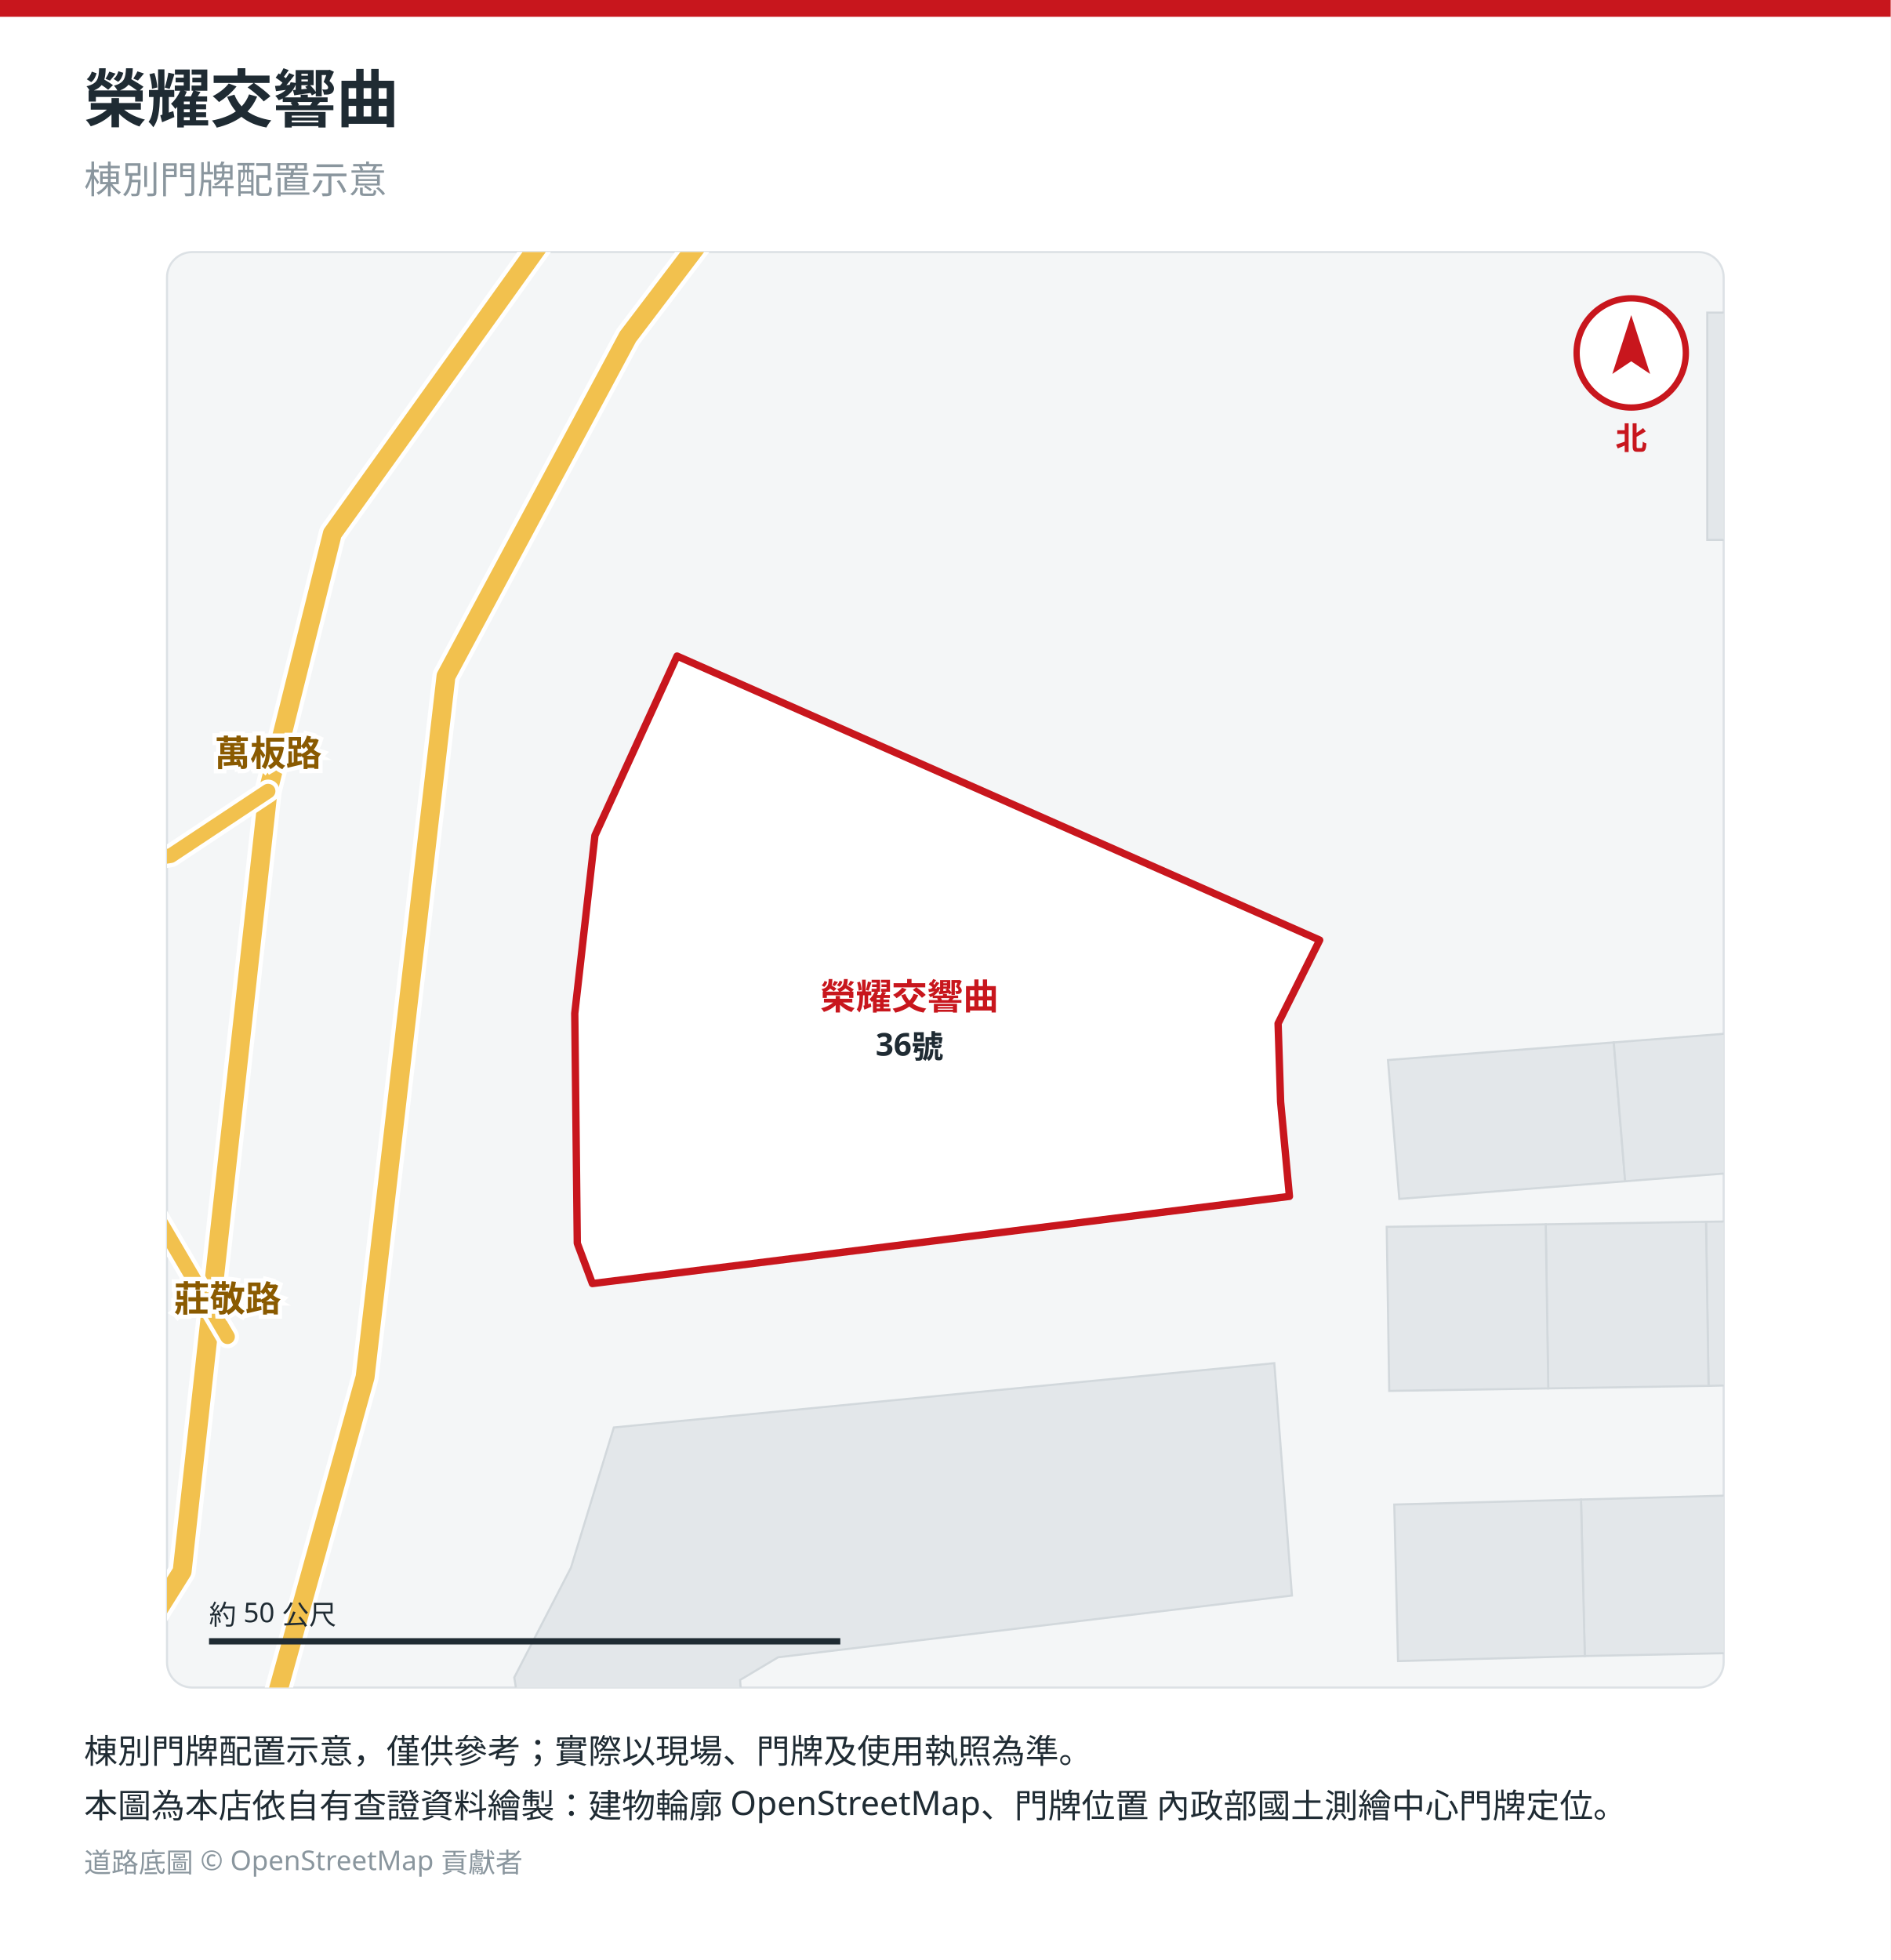
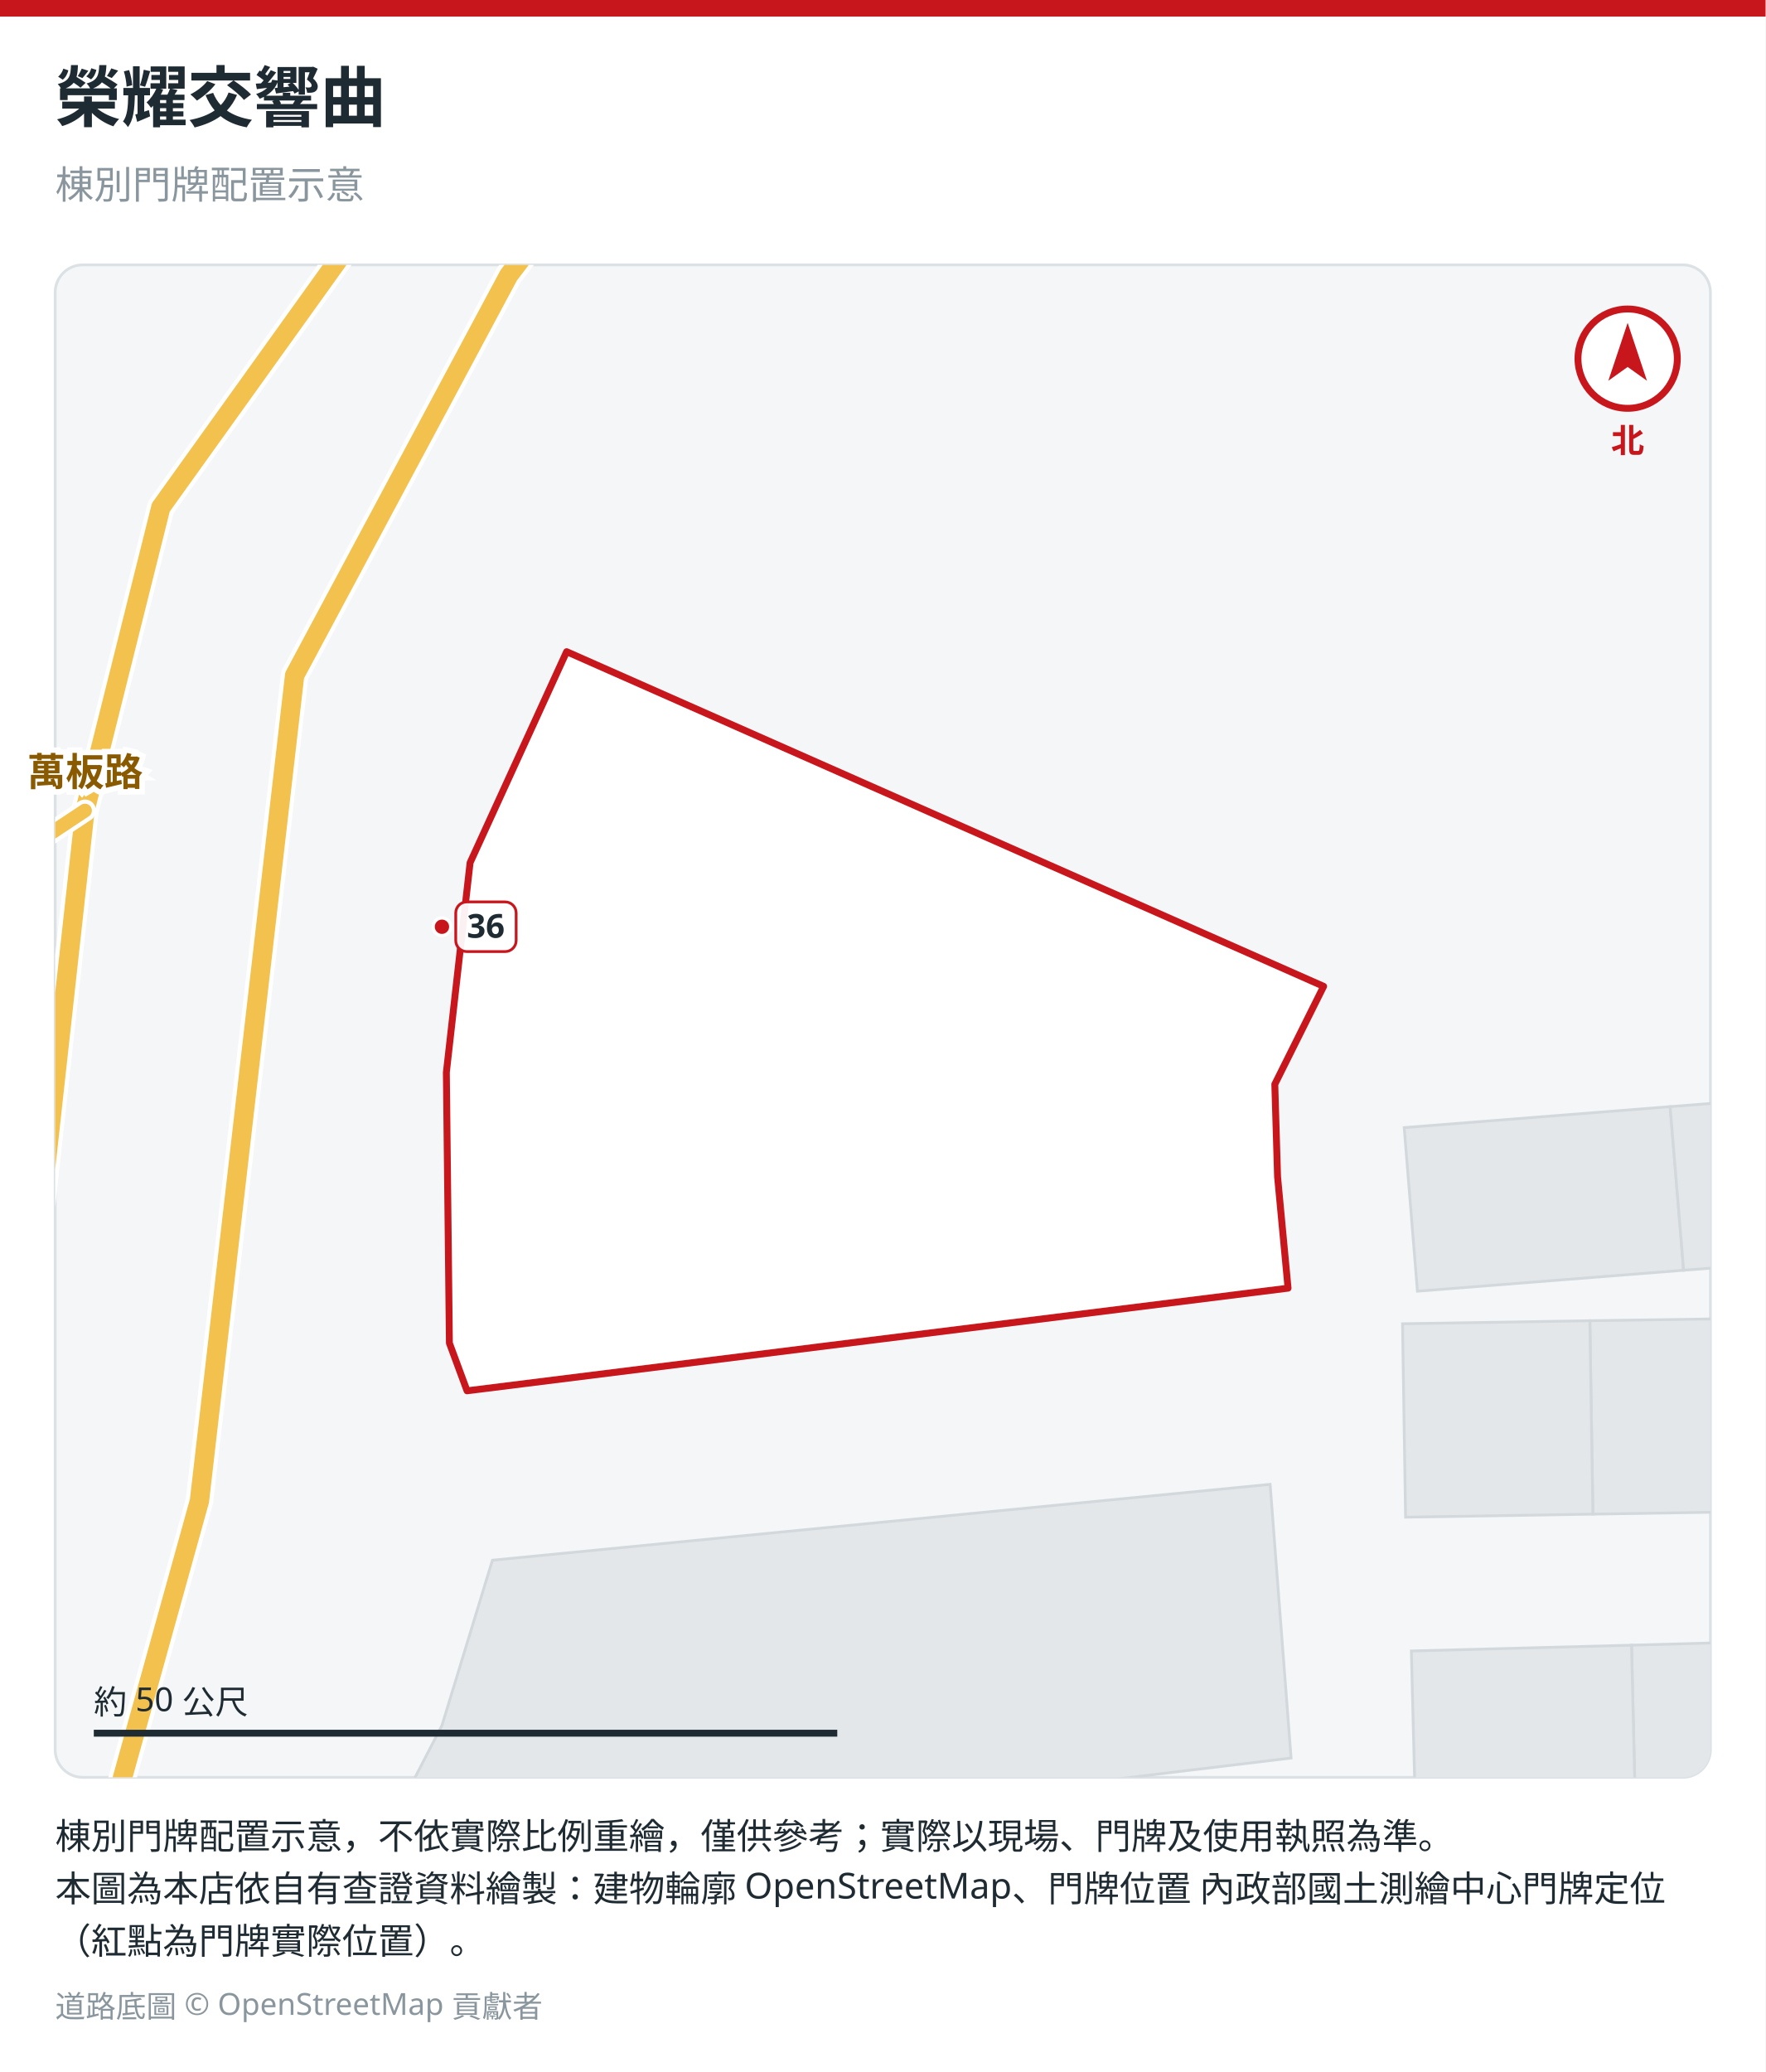
- <svg xmlns="http://www.w3.org/2000/svg" viewBox="0 0 900 933" width="900" height="933" font-family="Noto Sans TC, Microsoft JhengHei, PingFang TC, sans-serif">
+ <svg xmlns="http://www.w3.org/2000/svg" viewBox="0 0 640 751" preserveAspectRatio="xMidYMin meet" style="width:100%;height:auto;max-width:1280px" font-family="Noto Sans TC, Microsoft JhengHei, PingFang TC, sans-serif">
  <rect width="100%" height="100%" fill="#FFFFFF" />
-   <rect width="100%" height="8" fill="#C8161D" />
-   <text x="40" y="58" font-size="30" font-weight="700" fill="#1F2B33">榮耀交響曲</text>
-   <text x="40" y="92" font-size="18" fill="#8A969E">棟別門牌配置示意</text>
+   <rect width="100%" height="6" fill="#C8161D" />
+   <text x="20" y="44" font-size="24" font-weight="700" fill="#1F2B33">榮耀交響曲</text>
+   <text x="20" y="72" font-size="14" fill="#8A969E">棟別門牌配置示意</text>
  <defs>
    <clipPath id="c">
-       <rect x="79.5" y="120.0" width="741.0" height="683.3" rx="12" />
+       <rect x="20.0" y="96.0" width="600.0" height="548.2" rx="10" />
    </clipPath>
  </defs>
-   <rect x="79.5" y="120.0" width="741.0" height="683.3" rx="12" fill="#F4F6F7" stroke="#DCE1E5" />
+   <rect x="20.0" y="96.0" width="600.0" height="548.2" rx="10" fill="#F4F6F7" stroke="#DCE1E5" />
  <g clip-path="url(#c)">
-     <path d="M292.2,679.5 L271.8,746.2 L244.8,798.5 L261.6,902.5 L280.8,889.3 L358.4,885.1 L352.3,799.7 L370.4,788.9 L615.0,759.5 L606.6,648.9 Z" fill="#E3E7EA" stroke="#D2D8DC" stroke-width="1" />
-     <path d="M-26.3,-52.5 L-102.0,-11.6 L-154.3,-107.2 L-78.0,-148.6 L-65.4,-126.4 L-41.3,-139.0 L-13.7,-88.5 L-38.9,-75.3 Z" fill="#E3E7EA" stroke="#D2D8DC" stroke-width="1" />
-     <path d="M-130.3,621.2 L-8.9,546.1 L-0.4,537.1 L0.8,523.9 L-1.6,511.8 L-92.4,362.8 L-175.3,417.5 L-137.5,473.4 L-127.3,466.8 L-93.6,512.5 L-112.2,522.7 L-127.9,502.8 L-181.3,539.5 L-158.5,573.8 L-163.9,576.2 L-148.9,599.6 L-144.7,596.6 Z" fill="#E3E7EA" stroke="#D2D8DC" stroke-width="1" />
-     <path d="M321.1,1075.0 L322.9,887.5 L423.3,885.7 L422.1,992.0 L478.0,992.0 L478.6,885.7 L577.1,886.9 L575.9,1076.8 Z" fill="#E3E7EA" stroke="#D2D8DC" stroke-width="1" />
-     <path d="M991.8,89.3 L994.2,24.4 L1067.5,26.8 L1065.7,91.8 Z" fill="#E3E7EA" stroke="#D2D8DC" stroke-width="1" />
-     <path d="M827.7,34.1 L914.9,35.9 L913.7,106.2 L826.5,104.4 Z" fill="#E3E7EA" stroke="#D2D8DC" stroke-width="1" />
-     <path d="M624.0,76.1 L625.8,19.6 L816.3,25.0 L814.5,82.1 Z" fill="#E3E7EA" stroke="#D2D8DC" stroke-width="1" />
-     <path d="M812.1,581.6 L887.8,580.4 L889.0,657.9 L813.3,659.7 Z" fill="#E3E7EA" stroke="#D2D8DC" stroke-width="1" />
-     <path d="M735.8,582.8 L812.1,581.6 L813.3,659.7 L737.0,660.9 Z" fill="#E3E7EA" stroke="#D2D8DC" stroke-width="1" />
-     <path d="M660.1,584.0 L735.8,582.8 L737.0,660.9 L661.3,662.1 Z" fill="#E3E7EA" stroke="#D2D8DC" stroke-width="1" />
-     <path d="M773.6,562.3 L666.1,570.7 L660.7,504.6 L768.2,496.2 Z" fill="#E3E7EA" stroke="#D2D8DC" stroke-width="1" />
-     <path d="M881.2,553.9 L773.6,562.3 L768.2,496.2 L875.8,487.8 Z" fill="#E3E7EA" stroke="#D2D8DC" stroke-width="1" />
-     <path d="M1035.1,562.9 L960.6,564.7 L957.5,470.4 L1032.7,468.6 Z" fill="#E3E7EA" stroke="#D2D8DC" stroke-width="1" />
-     <path d="M1148.1,552.1 L1045.3,555.1 L1043.5,487.2 L1146.3,484.2 Z" fill="#E3E7EA" stroke="#D2D8DC" stroke-width="1" />
-     <path d="M1055.5,648.3 L956.3,650.7 L954.5,580.4 L1053.7,577.4 Z" fill="#E3E7EA" stroke="#D2D8DC" stroke-width="1" />
-     <path d="M1154.7,645.3 L1055.5,648.3 L1053.7,577.4 L1152.9,575.0 Z" fill="#E3E7EA" stroke="#D2D8DC" stroke-width="1" />
-     <path d="M978.0,1025.1 L1077.7,1022.1 L1079.5,1094.8 L979.8,1097.8 Z" fill="#E3E7EA" stroke="#D2D8DC" stroke-width="1" />
-     <path d="M970.8,927.7 L1069.9,925.3 L1072.3,998.1 L972.6,1000.5 Z" fill="#E3E7EA" stroke="#D2D8DC" stroke-width="1" />
-     <path d="M1059.7,799.1 L1159.5,796.1 L1161.9,868.8 L1062.1,871.8 Z" fill="#E3E7EA" stroke="#D2D8DC" stroke-width="1" />
-     <path d="M959.9,801.5 L1059.7,799.1 L1062.1,871.8 L962.4,874.3 Z" fill="#E3E7EA" stroke="#D2D8DC" stroke-width="1" />
-     <path d="M1059.1,710.2 L1158.9,707.2 L1160.7,779.9 L1060.9,782.9 Z" fill="#E3E7EA" stroke="#D2D8DC" stroke-width="1" />
-     <path d="M959.3,712.6 L1059.1,710.2 L1060.9,782.9 L961.2,785.3 Z" fill="#E3E7EA" stroke="#D2D8DC" stroke-width="1" />
-     <path d="M719.6,1037.1 L719.6,1101.4 L681.1,1101.4 L681.1,1037.1 Z" fill="#E3E7EA" stroke="#D2D8DC" stroke-width="1" />
-     <path d="M863.8,1036.5 L936.5,1036.5 L936.5,1100.8 L864.4,1100.8 Z" fill="#E3E7EA" stroke="#D2D8DC" stroke-width="1" />
-     <path d="M791.7,1037.1 L863.8,1036.5 L864.4,1100.8 L791.7,1101.4 Z" fill="#E3E7EA" stroke="#D2D8DC" stroke-width="1" />
-     <path d="M719.6,1037.1 L791.7,1037.1 L791.7,1101.4 L719.6,1101.4 Z" fill="#E3E7EA" stroke="#D2D8DC" stroke-width="1" />
-     <path d="M718.9,936.8 L720.8,1007.7 L675.1,1008.9 L673.9,937.4 Z" fill="#E3E7EA" stroke="#D2D8DC" stroke-width="1" />
-     <path d="M860.2,934.4 L931.1,933.1 L932.3,1004.1 L862.0,1005.3 Z" fill="#E3E7EA" stroke="#D2D8DC" stroke-width="1" />
-     <path d="M789.9,935.6 L860.2,934.4 L862.0,1005.3 L791.1,1006.5 Z" fill="#E3E7EA" stroke="#D2D8DC" stroke-width="1" />
-     <path d="M718.9,936.8 L789.9,935.6 L791.1,1006.5 L720.8,1007.7 Z" fill="#E3E7EA" stroke="#D2D8DC" stroke-width="1" />
-     <path d="M666.1,813.6 L755.0,811.1 L756.8,885.7 L667.9,888.1 Z" fill="#E3E7EA" stroke="#D2D8DC" stroke-width="1" />
-     <path d="M844.0,808.7 L932.9,806.9 L935.3,881.5 L846.4,883.9 Z" fill="#E3E7EA" stroke="#D2D8DC" stroke-width="1" />
-     <path d="M755.0,811.1 L844.0,808.7 L846.4,883.9 L756.8,885.7 Z" fill="#E3E7EA" stroke="#D2D8DC" stroke-width="1" />
-     <path d="M841.6,711.4 L930.5,709.6 L932.3,784.1 L843.4,786.5 Z" fill="#E3E7EA" stroke="#D2D8DC" stroke-width="1" />
-     <path d="M752.6,713.8 L841.6,711.4 L843.4,786.5 L754.4,788.3 Z" fill="#E3E7EA" stroke="#D2D8DC" stroke-width="1" />
-     <path d="M663.7,716.2 L752.6,713.8 L754.4,788.3 L665.5,790.7 Z" fill="#E3E7EA" stroke="#D2D8DC" stroke-width="1" />
-     <path d="M812.7,257.0 L920.9,257.0 L920.9,148.8 L812.7,148.8 Z" fill="#E3E7EA" stroke="#D2D8DC" stroke-width="1" />
-     <path d="M-452.4,349.6 L-460.2,326.1 L-466.2,328.5 L-477.6,296.7 L-528.1,314.1 L-492.1,416.3 L-471.0,476.4 L-409.7,454.8 L-404.3,469.2 L-356.2,452.4 L-353.8,458.4 L-257.7,424.7 L-261.9,411.5 L-153.7,374.2 L-178.3,305.1 L-203.0,234.8 L-267.9,257.6 L-258.3,284.7 L-272.1,290.1 L-261.3,320.7 L-249.9,317.1 L-245.7,329.1 L-239.6,346.6 L-279.9,361.0 L-294.9,365.8 L-298.5,356.2 L-319.0,362.8 L-323.2,350.8 L-367.7,365.8 L-360.4,386.2 L-377.3,392.3 L-425.9,409.1 L-435.0,412.1 L-439.8,398.3 L-433.8,395.9 L-441.0,376.0 L-435.0,374.2 L-445.2,346.6 Z" fill="#E3E7EA" stroke="#D2D8DC" stroke-width="1" />
-     <path d="M2322.4,-291.7 L1972.6,-214.8 L1607.2,-187.1 L840.4,-203.3 L558.5,-164.9 L434.7,-86.1 L333.1,10.0 L158.2,254.0 L127.6,376.6 L86.7,748.0 L-114.6,1069.6 L-244.4,1201.8 L-387.5,1311.8 L-1032.4,1718.7" fill="none" stroke="#FFFFFF" stroke-width="13" stroke-linecap="round" stroke-linejoin="round" />
-     <path d="M2322.4,-291.7 L1972.6,-214.8 L1607.2,-187.1 L840.4,-203.3 L558.5,-164.9 L434.7,-86.1 L333.1,10.0 L158.2,254.0 L127.6,376.6 L86.7,748.0 L-114.6,1069.6 L-244.4,1201.8 L-387.5,1311.8 L-1032.4,1718.7" fill="none" stroke="#F2C14E" stroke-width="9" stroke-linecap="round" stroke-linejoin="round" />
-     <path d="M-927.8,1786.6 L-291.9,1352.0 L-28.7,1088.2 L118.6,854.4 L173.8,655.5 L212.3,321.9 L298.9,160.3 L380.6,52.7 L495.4,-54.9 L618.6,-106.6 L794.7,-138.4 L1568.8,-121.6 L2041.1,-157.7 L2359.7,-226.2" fill="none" stroke="#FFFFFF" stroke-width="13" stroke-linecap="round" stroke-linejoin="round" />
-     <path d="M-927.8,1786.6 L-291.9,1352.0 L-28.7,1088.2 L118.6,854.4 L173.8,655.5 L212.3,321.9 L298.9,160.3 L380.6,52.7 L495.4,-54.9 L618.6,-106.6 L794.7,-138.4 L1568.8,-121.6 L2041.1,-157.7 L2359.7,-226.2" fill="none" stroke="#F2C14E" stroke-width="9" stroke-linecap="round" stroke-linejoin="round" />
-     <path d="M1618.6,-3616.4 L-292.5,-668.5 L-351.4,-541.1 L-369.5,-429.9 L-344.2,-212.4 L-147.1,201.1 L108.3,636.3" fill="none" stroke="#FFFFFF" stroke-width="11" stroke-linecap="round" stroke-linejoin="round" />
-     <path d="M1618.6,-3616.4 L-292.5,-668.5 L-351.4,-541.1 L-369.5,-429.9 L-344.2,-212.4 L-147.1,201.1 L108.3,636.3" fill="none" stroke="#F2C14E" stroke-width="7" stroke-linecap="round" stroke-linejoin="round" />
-     <path d="M1609.6,873.0 L1535.1,972.2 L1388.5,1080.4 L1242.4,1123.7 L954.5,1165.7 L485.8,1206.6 L381.8,1201.2 L298.9,1172.3 L118.6,854.4 L54.2,808.7" fill="none" stroke="#FFFFFF" stroke-width="11" stroke-linecap="round" stroke-linejoin="round" />
-     <path d="M1609.6,873.0 L1535.1,972.2 L1388.5,1080.4 L1242.4,1123.7 L954.5,1165.7 L485.8,1206.6 L381.8,1201.2 L298.9,1172.3 L118.6,854.4 L54.2,808.7" fill="none" stroke="#F2C14E" stroke-width="7" stroke-linecap="round" stroke-linejoin="round" />
-     <path d="M39.2,524.5 L-481.2,844.8 L-618.3,800.3" fill="none" stroke="#FFFFFF" stroke-width="11" stroke-linecap="round" stroke-linejoin="round" />
-     <path d="M39.2,524.5 L-481.2,844.8 L-618.3,800.3" fill="none" stroke="#F2C14E" stroke-width="7" stroke-linecap="round" stroke-linejoin="round" />
-     <path d="M127.6,376.6 L81.3,407.3 L-14.3,422.9" fill="none" stroke="#FFFFFF" stroke-width="11" stroke-linecap="round" stroke-linejoin="round" />
-     <path d="M127.6,376.6 L81.3,407.3 L-14.3,422.9" fill="none" stroke="#F2C14E" stroke-width="7" stroke-linecap="round" stroke-linejoin="round" />
-     <path d="M322.3,312.3 L283.2,397.7 L273.6,482.4 L274.8,591.8 L282.0,611.0 L613.8,569.5 L609.6,524.5 L608.4,487.2 L628.2,447.5 Z" fill="#FFFFFF" stroke="#C8161D" stroke-width="3.5" stroke-linejoin="round" />
+     <path d="M178.5,565.5 L160.2,625.4 L135.9,672.3 L151.0,765.5 L168.3,753.7 L237.8,749.9 L232.4,673.4 L248.6,663.6 L468.0,637.2 L460.4,538.0 Z" fill="#E3E7EA" stroke="#D2D8DC" stroke-width="1" />
+     <path d="M-107.2,-91.1 L-175.1,-54.4 L-222.0,-140.1 L-153.6,-177.3 L-142.3,-157.4 L-120.7,-168.7 L-95.9,-123.4 L-118.5,-111.5 Z" fill="#E3E7EA" stroke="#D2D8DC" stroke-width="1" />
+     <path d="M-200.5,513.2 L-91.6,445.9 L-84.0,437.8 L-83.0,425.9 L-85.1,415.1 L-166.5,281.4 L-240.9,330.5 L-206.9,380.6 L-197.8,374.7 L-167.6,415.7 L-184.3,424.8 L-198.3,407.0 L-246.3,439.9 L-225.8,470.7 L-230.7,472.8 L-217.2,493.8 L-213.4,491.1 Z" fill="#E3E7EA" stroke="#D2D8DC" stroke-width="1" />
+     <path d="M204.4,920.2 L206.0,752.1 L296.0,750.4 L294.9,845.9 L345.1,845.9 L345.6,750.4 L434.0,751.5 L432.9,921.9 Z" fill="#E3E7EA" stroke="#D2D8DC" stroke-width="1" />
+     <path d="M806.0,36.2 L808.1,-22.1 L873.9,-19.9 L872.3,38.3 Z" fill="#E3E7EA" stroke="#D2D8DC" stroke-width="1" />
+     <path d="M658.8,-13.4 L737.0,-11.8 L735.9,51.3 L657.7,49.6 Z" fill="#E3E7EA" stroke="#D2D8DC" stroke-width="1" />
+     <path d="M476.1,24.3 L477.7,-26.4 L648.6,-21.5 L647.0,29.7 Z" fill="#E3E7EA" stroke="#D2D8DC" stroke-width="1" />
+     <path d="M644.8,477.7 L712.7,476.6 L713.8,546.1 L645.9,547.7 Z" fill="#E3E7EA" stroke="#D2D8DC" stroke-width="1" />
+     <path d="M576.3,478.7 L644.8,477.7 L645.9,547.7 L577.4,548.8 Z" fill="#E3E7EA" stroke="#D2D8DC" stroke-width="1" />
+     <path d="M508.4,479.8 L576.3,478.7 L577.4,548.8 L509.5,549.9 Z" fill="#E3E7EA" stroke="#D2D8DC" stroke-width="1" />
+     <path d="M610.3,460.4 L513.8,468.0 L509.0,408.7 L605.4,401.1 Z" fill="#E3E7EA" stroke="#D2D8DC" stroke-width="1" />
+     <path d="M706.8,452.9 L610.3,460.4 L605.4,401.1 L701.9,393.6 Z" fill="#E3E7EA" stroke="#D2D8DC" stroke-width="1" />
+     <path d="M844.8,461.0 L777.9,462.6 L775.3,377.9 L842.6,376.3 Z" fill="#E3E7EA" stroke="#D2D8DC" stroke-width="1" />
+     <path d="M863.1,537.5 L774.2,539.7 L772.6,476.6 L861.5,473.9 Z" fill="#E3E7EA" stroke="#D2D8DC" stroke-width="1" />
+     <path d="M787.1,788.2 L876.1,786.0 L878.2,851.2 L788.7,853.4 Z" fill="#E3E7EA" stroke="#D2D8DC" stroke-width="1" />
+     <path d="M777.4,675.0 L866.9,672.8 L869.1,738.0 L779.6,740.2 Z" fill="#E3E7EA" stroke="#D2D8DC" stroke-width="1" />
+     <path d="M776.9,595.2 L866.4,593.0 L868.0,658.3 L778.5,660.4 Z" fill="#E3E7EA" stroke="#D2D8DC" stroke-width="1" />
+     <path d="M561.2,796.3 L562.9,859.9 L521.9,861.0 L520.8,796.8 Z" fill="#E3E7EA" stroke="#D2D8DC" stroke-width="1" />
+     <path d="M687.9,794.1 L751.5,793.0 L752.6,856.6 L689.5,857.7 Z" fill="#E3E7EA" stroke="#D2D8DC" stroke-width="1" />
+     <path d="M624.9,795.2 L687.9,794.1 L689.5,857.7 L625.9,858.8 Z" fill="#E3E7EA" stroke="#D2D8DC" stroke-width="1" />
+     <path d="M561.2,796.3 L624.9,795.2 L625.9,858.8 L562.9,859.9 Z" fill="#E3E7EA" stroke="#D2D8DC" stroke-width="1" />
+     <path d="M513.8,685.8 L593.6,683.6 L595.2,750.4 L515.4,752.6 Z" fill="#E3E7EA" stroke="#D2D8DC" stroke-width="1" />
+     <path d="M673.4,681.4 L753.2,679.8 L755.3,746.7 L675.5,748.8 Z" fill="#E3E7EA" stroke="#D2D8DC" stroke-width="1" />
+     <path d="M593.6,683.6 L673.4,681.4 L675.5,748.8 L595.2,750.4 Z" fill="#E3E7EA" stroke="#D2D8DC" stroke-width="1" />
+     <path d="M671.2,594.1 L751.0,592.5 L752.6,659.3 L672.8,661.5 Z" fill="#E3E7EA" stroke="#D2D8DC" stroke-width="1" />
+     <path d="M591.4,596.3 L671.2,594.1 L672.8,661.5 L593.0,663.1 Z" fill="#E3E7EA" stroke="#D2D8DC" stroke-width="1" />
+     <path d="M511.6,598.4 L591.4,596.3 L593.0,663.1 L513.3,665.3 Z" fill="#E3E7EA" stroke="#D2D8DC" stroke-width="1" />
+     <path d="M645.3,186.6 L742.4,186.6 L742.4,89.5 L645.3,89.5 Z" fill="#E3E7EA" stroke="#D2D8DC" stroke-width="1" />
+     <path d="M1999.5,-305.6 L1685.8,-236.6 L1358.0,-211.8 L670.1,-226.4 L417.3,-191.9 L306.3,-121.2 L215.2,-35.0 L58.3,183.9 L30.8,293.8 L-5.9,627.0 L-186.5,915.4 L-302.9,1034.0 L-431.2,1132.6 L-1009.6,1497.6" fill="none" stroke="#FFFFFF" stroke-width="10" stroke-linecap="round" stroke-linejoin="round" />
+     <path d="M1999.5,-305.6 L1685.8,-236.6 L1358.0,-211.8 L670.1,-226.4 L417.3,-191.9 L306.3,-121.2 L215.2,-35.0 L58.3,183.9 L30.8,293.8 L-5.9,627.0 L-186.5,915.4 L-302.9,1034.0 L-431.2,1132.6 L-1009.6,1497.6" fill="none" stroke="#F2C14E" stroke-width="7" stroke-linecap="round" stroke-linejoin="round" />
+     <path d="M-915.8,1558.5 L-345.5,1168.8 L-109.4,932.1 L22.7,722.4 L72.3,544.0 L106.8,244.8 L184.4,99.8 L257.7,3.3 L360.7,-93.2 L471.2,-139.6 L629.2,-168.1 L1323.5,-153.1 L1747.2,-185.4 L2032.9,-246.9" fill="none" stroke="#FFFFFF" stroke-width="10" stroke-linecap="round" stroke-linejoin="round" />
+     <path d="M-915.8,1558.5 L-345.5,1168.8 L-109.4,932.1 L22.7,722.4 L72.3,544.0 L106.8,244.8 L184.4,99.8 L257.7,3.3 L360.7,-93.2 L471.2,-139.6 L629.2,-168.1 L1323.5,-153.1 L1747.2,-185.4 L2032.9,-246.9" fill="none" stroke="#F2C14E" stroke-width="7" stroke-linecap="round" stroke-linejoin="round" />
+     <path d="M1368.2,-3287.8 L-346.0,-643.6 L-398.9,-529.3 L-415.0,-429.6 L-392.4,-234.5 L-215.6,136.4 L13.5,526.7" fill="none" stroke="#FFFFFF" stroke-width="8" stroke-linecap="round" stroke-linejoin="round" />
+     <path d="M1368.2,-3287.8 L-346.0,-643.6 L-398.9,-529.3 L-415.0,-429.6 L-392.4,-234.5 L-215.6,136.4 L13.5,526.7" fill="none" stroke="#F2C14E" stroke-width="5" stroke-linecap="round" stroke-linejoin="round" />
+     <path d="M1360.2,739.1 L1293.3,828.1 L1161.8,925.1 L1030.8,963.9 L772.6,1001.7 L352.1,1038.3 L258.8,1033.5 L184.4,1007.6 L22.7,722.4 L-35.0,681.4" fill="none" stroke="#FFFFFF" stroke-width="8" stroke-linecap="round" stroke-linejoin="round" />
+     <path d="M1360.2,739.1 L1293.3,828.1 L1161.8,925.1 L1030.8,963.9 L772.6,1001.7 L352.1,1038.3 L258.8,1033.5 L184.4,1007.6 L22.7,722.4 L-35.0,681.4" fill="none" stroke="#F2C14E" stroke-width="5" stroke-linecap="round" stroke-linejoin="round" />
+     <path d="M-48.5,426.5 L-515.3,713.8 L-638.2,673.9" fill="none" stroke="#FFFFFF" stroke-width="8" stroke-linecap="round" stroke-linejoin="round" />
+     <path d="M-48.5,426.5 L-515.3,713.8 L-638.2,673.9" fill="none" stroke="#F2C14E" stroke-width="5" stroke-linecap="round" stroke-linejoin="round" />
+     <path d="M30.8,293.8 L-10.7,321.3 L-96.4,335.4" fill="none" stroke="#FFFFFF" stroke-width="8" stroke-linecap="round" stroke-linejoin="round" />
+     <path d="M30.8,293.8 L-10.7,321.3 L-96.4,335.4" fill="none" stroke="#F2C14E" stroke-width="5" stroke-linecap="round" stroke-linejoin="round" />
+     <path d="M205.4,236.2 L170.4,312.7 L161.8,388.7 L162.9,486.8 L169.3,504.1 L466.9,466.9 L463.1,426.5 L462.1,393.0 L479.8,357.5 Z" fill="#FFFFFF" stroke="#C8161D" stroke-width="2.5" stroke-linejoin="round" />
  </g>
-   <text x="127.6" y="364.6" font-size="17" font-weight="700" fill="#8A5A00" text-anchor="middle" stroke="#FFFFFF" stroke-width="4" paint-order="stroke">萬板路</text>
-   <text x="108.3" y="624.3" font-size="17" font-weight="700" fill="#8A5A00" text-anchor="middle" stroke="#FFFFFF" stroke-width="4" paint-order="stroke">莊敬路</text>
-   <text x="432.9" y="480.5" font-size="17" font-weight="700" fill="#C8161D" text-anchor="middle" stroke="#FFFFFF" stroke-width="4" paint-order="stroke">榮耀交響曲</text>
-   <text x="432.9" y="502.5" font-size="15" font-weight="600" fill="#1F2B33" text-anchor="middle" stroke="#FFFFFF" stroke-width="4" paint-order="stroke">36號</text>
-   <circle cx="776.5" cy="168.0" r="26" fill="#FFFFFF" stroke="#C8161D" stroke-width="3" />
-   <path d="M776.5,150.0 L785.5,178.0 L776.5,172.0 L767.5,178.0 Z" fill="#C8161D" />
-   <text x="776.5" y="214.0" font-size="15" font-weight="700" fill="#C8161D" text-anchor="middle">北</text>
-   <line x1="99.5" y1="781.3" x2="400.0" y2="781.3" stroke="#1F2B33" stroke-width="3" />
-   <text x="99.5" y="773.3" font-size="13" fill="#1F2B33">約 50 公尺</text>
-   <text x="40" y="839.3" font-size="16" fill="#1F2B33">棟別門牌配置示意，僅供參考；實際以現場、門牌及使用執照為準。</text>
-   <text x="40" y="865.3" font-size="16" fill="#1F2B33">本圖為本店依自有查證資料繪製：建物輪廓 OpenStreetMap、門牌位置 內政部國土測繪中心門牌定位。</text>
-   <text x="40" y="891.3" font-size="13" fill="#8A969E">道路底圖 © OpenStreetMap 貢獻者</text>
+   <text x="30.8" y="284.8" font-size="14" font-weight="700" fill="#8A5A00" text-anchor="middle" stroke="#FFFFFF" stroke-width="4" paint-order="stroke">萬板路</text>
+   <circle cx="160.2" cy="335.9" r="3.2" fill="#C8161D" stroke="#FFFFFF" stroke-width="1.2" />
+   <rect x="165.2" y="326.9" width="21.9" height="18.0" rx="4" fill="#FFFFFF" fill-opacity="0.94" stroke="#C8161D" stroke-width="1" />
+   <text x="176.1" y="339.9" font-size="12" font-weight="700" fill="#1F2B33" text-anchor="middle">36</text>
+   <circle cx="590.0" cy="130.0" r="18" fill="#FFFFFF" stroke="#C8161D" stroke-width="2.5" />
+   <path d="M590.0,117.0 L597.0,138.0 L590.0,133.0 L583.0,138.0 Z" fill="#C8161D" />
+   <text x="590.0" y="164.0" font-size="12" font-weight="700" fill="#C8161D" text-anchor="middle">北</text>
+   <line x1="34.0" y1="628.2" x2="303.5" y2="628.2" stroke="#1F2B33" stroke-width="2.5" />
+   <text x="34.0" y="621.2" font-size="12" fill="#1F2B33">約 50 公尺</text>
+   <text x="20" y="670.2" font-size="13" fill="#1F2B33">棟別門牌配置示意，不依實際比例重繪，僅供參考；實際以現場、門牌及使用執照為準。</text>
+   <text x="20" y="689.2" font-size="13" fill="#1F2B33">本圖為本店依自有查證資料繪製：建物輪廓 OpenStreetMap、門牌位置 內政部國土測繪中心門牌定位</text>
+   <text x="20" y="708.2" font-size="13" fill="#1F2B33">（紅點為門牌實際位置）。</text>
+   <text x="20" y="731.2" font-size="11" fill="#8A969E">道路底圖 © OpenStreetMap 貢獻者</text>
</svg>
